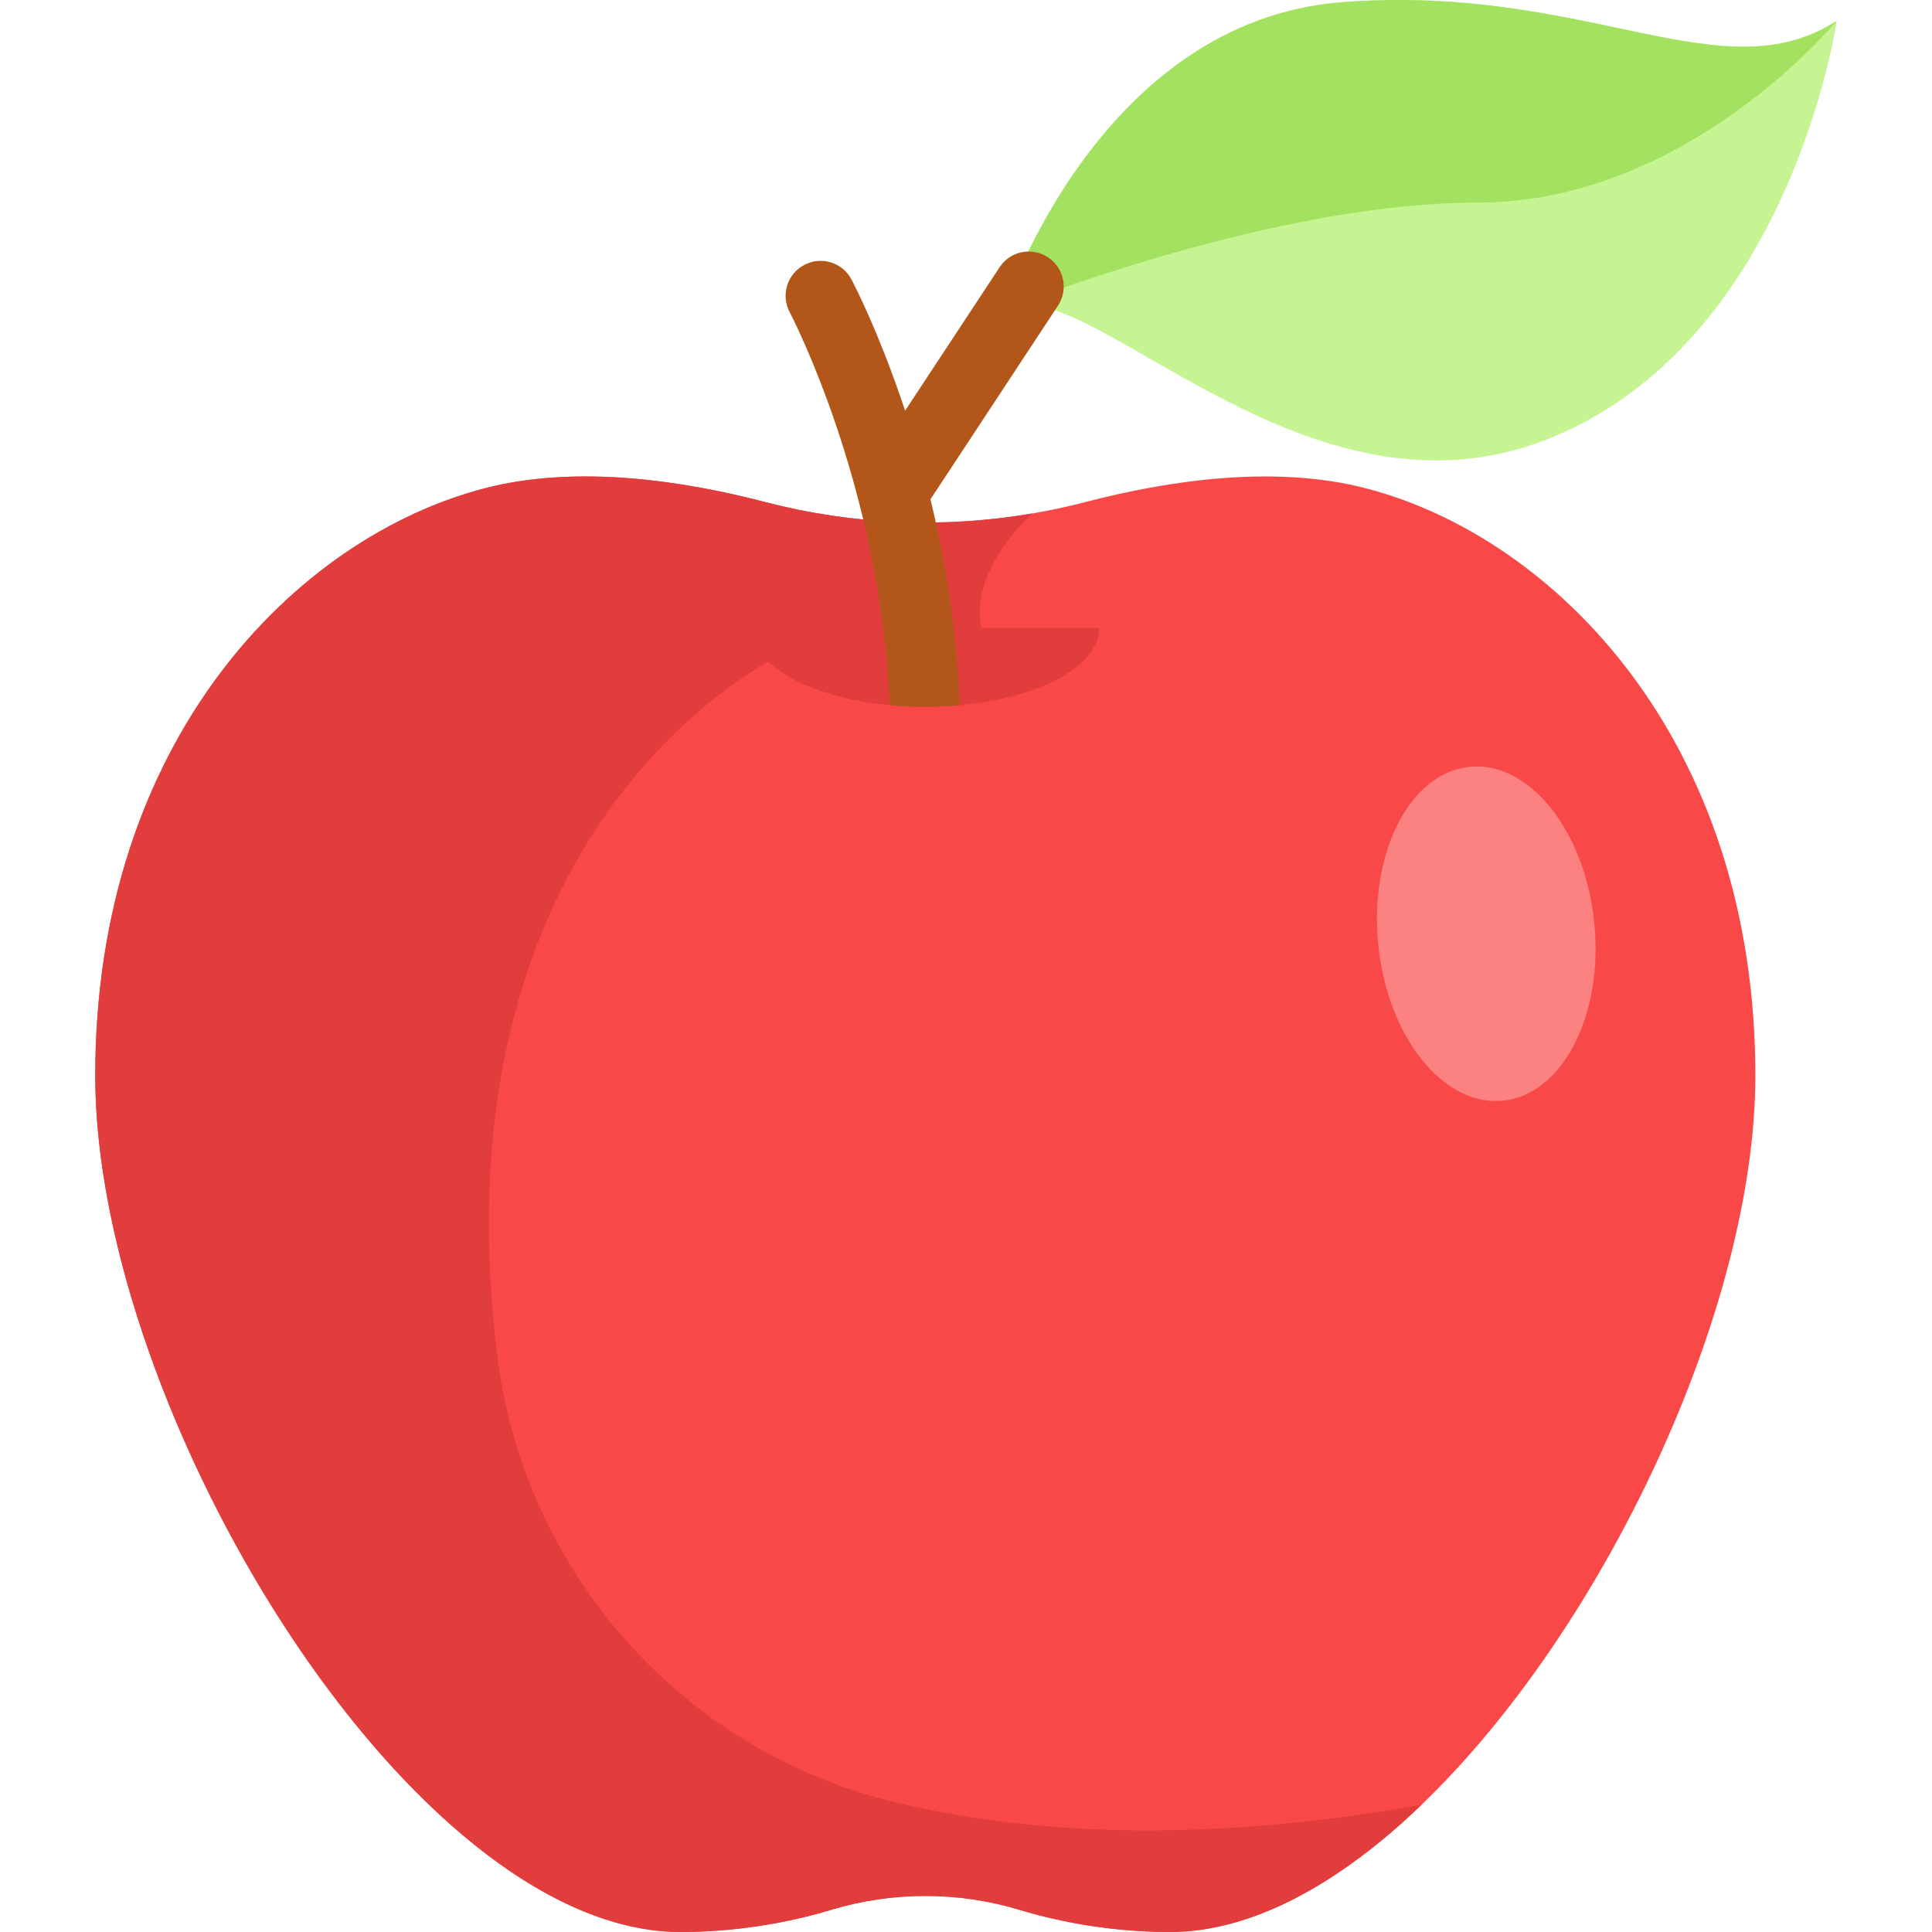
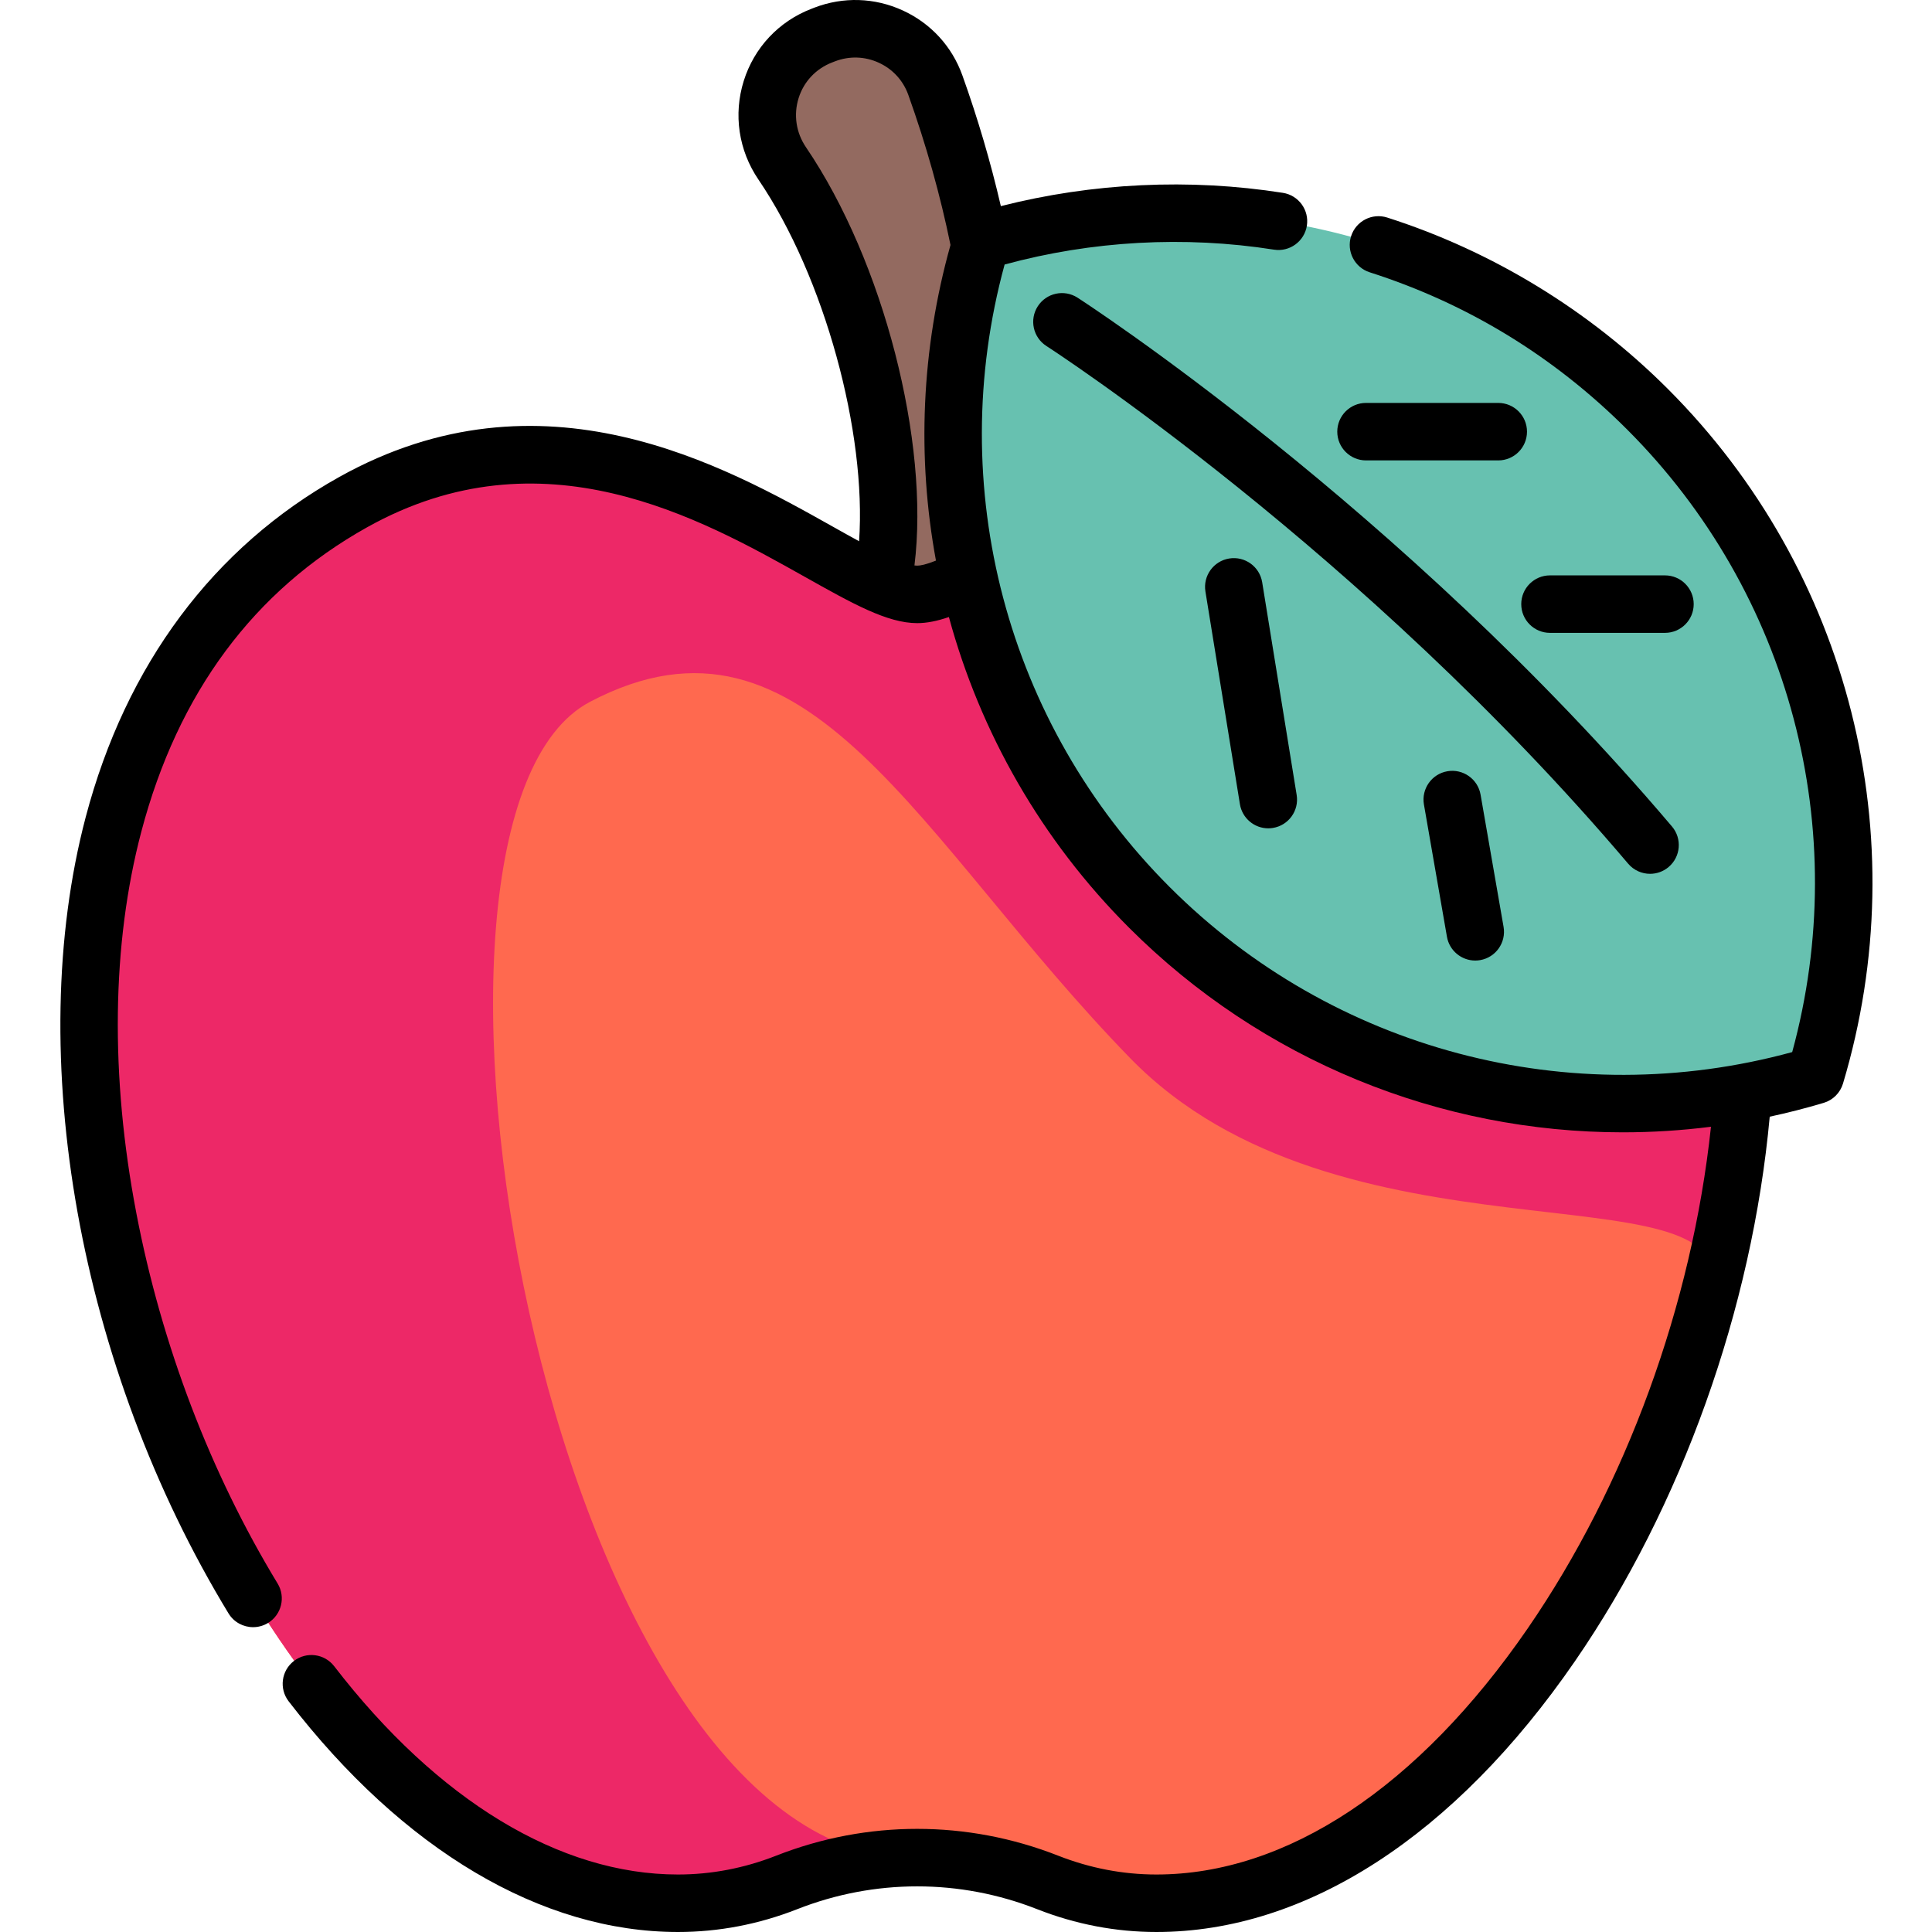
- <svg xmlns="http://www.w3.org/2000/svg" version="1.1" id="Layer_1" x="0px" y="0px" viewBox="0 0 512 512" style="enable-background:new 0 0 512 512;" xml:space="preserve">
-   <path style="fill:#F94848;" d="M465.19,285.054c0,61.607-40.062,146.747-88.501,193.258C355.207,498.967,332.069,512,310.042,512  c-13.922,0-27.808-2.236-39.754-5.843c-16.368-4.954-33.775-4.954-50.143,0C208.2,509.764,194.315,512,180.392,512  c-23.076,0-47.388-14.318-69.736-36.715c-47.042-47.104-85.412-129.947-85.412-190.232c0-88.945,53.207-142.683,103.238-155.654  c23.966-6.214,51.774-2.211,74.232,3.632c23.225,6.053,47.363,7.066,70.884,3.039c4.744-0.815,9.45-1.828,14.12-3.039  c22.459-5.843,50.254-9.846,74.232-3.632C411.984,142.371,465.19,196.109,465.19,285.054z" />
-   <path style="fill:#E23D3D;" d="M376.687,478.307c-59.444,10.504-105.23,7.594-139.729-0.76  c-56.335-13.641-98.243-61.156-105.227-118.696c-17.493-144.11,76.667-186.066,76.667-186.066  c27.598,12.539,58.63,5.843,58.63,5.843c-19.803-19.79,6.572-42.558,6.572-42.558c-23.521,4.027-47.66,3.014-70.884-3.039  c-22.459-5.843-50.266-9.846-74.232-3.632C78.451,142.371,25.245,196.109,25.245,285.054C25.245,373.987,108.742,512,180.392,512  c13.922,0,27.808-2.236,39.754-5.843c16.368-4.954,33.774-4.954,50.143,0c11.946,3.607,25.831,5.843,39.754,5.843  c22.026,0,45.164-13.033,66.647-33.688C376.687,478.309,376.69,478.312,376.687,478.307z" />
-   <path style="fill:#C7F492;" d="M486.756,5.506c0,0-12.354,86.116-77.419,111.182c-62.2,23.966-117.643-40.828-140.385-35.726  c-1.025,0.21-1.977,0.581-2.866,1.112c-0.037,0.012-0.049,0.025-0.049,0.025l0.012-0.049c0.766-2.322,25.708-76.616,89.761-81.484  C420.874-4.377,456.28,25.272,486.756,5.506z" />
-   <path style="fill:#A3E261;" d="M486.756,5.506c0,0-39.531,48.179-95.122,48.179c-48.883,0-108.909,21.965-122.683,27.277  c-1.655,0.63-2.631,1.025-2.866,1.112c-0.037,0.012-0.049,0.025-0.049,0.025l0.012-0.049c0.766-2.322,25.708-76.616,89.761-81.484  C420.874-4.377,456.28,25.272,486.756,5.506z" />
-   <ellipse transform="matrix(-0.0989 -0.9951 0.9951 -0.0989 186.5864 663.8789)" style="fill:#FC8181;" cx="393.878" cy="247.459" rx="44.464" ry="28.771" />
-   <path style="fill:#E23D3D;" d="M291.289,166.437c0,10.118-15.887,18.543-36.974,20.457c-2.94,0.272-5.979,0.408-9.092,0.408  c-3.249,0-6.411-0.148-9.463-0.432c-20.89-1.989-36.591-10.377-36.591-20.433H291.289z" />
-   <path style="fill:#B25719;" d="M280.368,81.012l-33.787,51.316c2.532,10.402,4.719,21.866,6.14,34.108  c0.778,6.609,1.334,13.441,1.594,20.457c-2.94,0.272-5.979,0.408-9.092,0.408c-3.249,0-6.411-0.148-9.463-0.432  c-0.272-7.017-0.877-13.836-1.705-20.433c-6.053-47.969-24.559-83.3-24.781-83.695c-2.397-4.521-0.679-10.13,3.842-12.526  c4.521-2.409,10.13-0.692,12.526,3.83c0.544,1.038,7.35,14.046,14.219,34.8l25.041-38.024c2.804-4.274,8.561-5.448,12.823-2.631  C281.999,70.994,283.185,76.738,280.368,81.012z" />
-   <g>
- </g>
-   <g>
- </g>
-   <g>
- </g>
-   <g>
- </g>
-   <g>
- </g>
-   <g>
- </g>
-   <g>
- </g>
-   <g>
- </g>
-   <g>
- </g>
-   <g>
- </g>
-   <g>
- </g>
-   <g>
- </g>
-   <g>
- </g>
-   <g>
- </g>
-   <g>
- </g>
+ <svg xmlns="http://www.w3.org/2000/svg" height="511pt" viewBox="-15 0 511 511.998" width="511pt">
+   <path d="m360.223 192.09-132.543 30.473-9.402-67.559c6.438-30.352-5.445-80.73-26.492-111.707-8.207-12.078-3.137-28.625 10.492-33.855l.785-.305c11.801-4.531 25.047 1.512 29.312 13.418 3.98 11.121 8.543 25.891 11.844 42.598" fill="#936a60" />
+   <path d="m438.023 340.672c-.164.652-.336 1.289-.5 1.941-.008.031-.02.059-.027.09-22.254 85.289-80.832 161.68-146.535 161.68-10.109 0-19.707-1.938-28.809-5.516-12.543-4.934-25.828-7.09-39.031-6.469-10.23.488-20.406 2.629-30.148 6.469-9.098 3.578-18.699 5.516-28.805 5.516-128.305 0-229.445-291.324-86.039-371.332 69.645-38.859 128.305 24.469 149.43 24.469 21.137 0 79.785-63.328 149.441-24.469 69.383 38.711 81.52 126.902 61.023 207.621zm0 0" fill="#ff694f" />
+   <path d="m438.023 340.672c6.207-31.598-98.746-3.492-153.98-60.219-56.363-57.887-85.309-124.922-143.203-94.453-57.898 30.473-12.465 298.668 82.281 306.398-10.23.488-20.406 2.629-30.148 6.469-9.098 3.578-18.699 5.516-28.805 5.516-128.305 0-229.445-291.324-86.039-371.332 69.645-38.859 128.305 24.469 149.43 24.469 21.137 0 79.785-63.328 149.441-24.469 69.383 38.711 81.52 126.902 61.023 207.621zm0 0" fill="#ed2867" />
+   <path d="m244.578 63.938c-18.105 60.496-3.273 128.746 44.508 176.527s116.031 62.613 176.523 44.508c18.105-60.496 3.273-128.746-44.508-176.527s-116.031-62.613-176.523-44.508zm0 0" fill="#67c1b0" />
+   <path d="m426.488 103.059c-20.805-20.805-46.52-36.508-74.359-45.406-4.004-1.281-8.293.93-9.574 4.938-1.281 4.008.93 8.293 4.938 9.574 25.898 8.281 48.852 22.301 68.223 41.668 43.254 43.254 59.82 106.121 43.734 164.98-58.859 16.082-121.727-.484-164.977-43.738-43.254-43.25-59.816-106.121-43.738-164.977 23.105-6.293 47.695-7.66 71.387-3.938 4.156.652 8.055-2.191 8.711-6.348.652-4.156-2.188-8.051-6.344-8.707-24.785-3.891-50.465-2.656-74.754 3.52-2.664-11.516-6.07-23.129-10.191-34.641-2.754-7.691-8.367-13.805-15.801-17.215-7.449-3.418-15.766-3.684-23.449-.734l-.746.293c-8.641 3.316-15.18 10.277-17.945 19.102-2.785 8.887-1.371 18.414 3.883 26.145 17.578 25.879 28.695 67.137 26.68 95.855-2.27-1.234-4.613-2.551-6.941-3.855-28.789-16.16-76.977-43.211-130.809-13.176-33.316 18.586-56.555 49.754-67.199 90.129-16.625 63.043-1.773 145.879 37.836 211.027 1.434 2.359 3.941 3.66 6.516 3.66 1.348 0 2.715-.355 3.949-1.105 3.598-2.188 4.738-6.875 2.551-10.469-17.797-29.281-30.742-63.207-37.43-98.117-6.98-36.426-6.527-71.391 1.309-101.109 9.703-36.797 29.855-63.953 59.895-80.711 46.383-25.883 88.234-2.387 115.93 13.156 12.695 7.129 21.871 12.277 29.789 12.277 2.5 0 5.215-.523 8.406-1.617 8.312 30.582 24.469 59.062 47.734 82.324 35.25 35.254 82.453 54.238 130.844 54.234 7.773 0 15.582-.488 23.379-1.48-5.027 47.086-22.488 95.062-48.586 132.98-28.934 42.035-63.871 65.184-98.375 65.184-8.844 0-17.598-1.676-26.02-4.984-24.102-9.48-50.648-9.484-74.75-.004-8.426 3.312-17.18 4.988-26.023 4.988-31.332 0-63.688-19.602-91.105-55.195-2.562-3.332-7.348-3.957-10.684-1.387-3.332 2.566-3.953 7.348-1.387 10.684 30.367 39.422 67.012 61.133 103.176 61.133 10.758 0 21.387-2.031 31.594-6.043 20.508-8.066 43.098-8.066 63.605.004 10.207 4.008 20.836 6.039 31.594 6.039 39.672 0 79.066-25.492 110.926-71.781 28.285-41.094 46.934-93.367 51.605-144.285 4.789-1.027 9.559-2.242 14.305-3.664 2.457-.734 4.375-2.656 5.113-5.113 19.559-65.355 1.773-135.898-46.422-184.094zm-198.93 46.844c-.219 0-.465-.02-.719-.055 4.039-32.523-8.129-80.48-28.75-110.832-2.625-3.859-3.332-8.609-1.945-13.027 1.363-4.355 4.594-7.797 8.902-9.449l.746-.289c3.789-1.453 7.91-1.324 11.602.371 3.676 1.684 6.449 4.707 7.809 8.5 4.742 13.25 8.496 26.629 11.188 39.801-7.77 27.727-8.895 56.301-3.852 83.641-2.652 1.059-4.148 1.34-4.98 1.34zm0 0" />
+   <path d="m421.785 231.57c1.738 0 3.492-.594 4.922-1.809 3.207-2.719 3.605-7.527.883-10.734-71.902-84.777-156.703-139.609-157.551-140.152-3.543-2.27-8.254-1.238-10.523 2.301-2.273 3.539-1.242 8.25 2.297 10.523.832.531 83.789 54.211 154.16 137.18 1.504 1.777 3.652 2.691 5.812 2.691zm0 0" />
+   <path d="m310.25 148.008c-4.152.676-6.973 4.586-6.301 8.742l9.141 56.367c.609 3.738 3.84 6.398 7.512 6.398.406 0 .816-.031 1.23-.102 4.152-.672 6.973-4.582 6.297-8.738l-9.137-56.367c-.676-4.152-4.582-6.973-8.742-6.301zm0 0" />
+   <path d="m368.059 204.391c-4.148.723-6.922 4.668-6.203 8.812l6.098 35.039c.641 3.703 3.859 6.312 7.496 6.312.434 0 .871-.035 1.312-.113 4.145-.719 6.918-4.664 6.199-8.809l-6.094-35.043c-.719-4.145-4.668-6.918-8.809-6.199zm0 0" />
+   <path d="m346.512 122.012h35.039c4.207 0 7.617-3.41 7.617-7.617s-3.41-7.617-7.617-7.617h-35.039c-4.211 0-7.621 3.41-7.621 7.617s3.41 7.617 7.621 7.617zm0 0" />
+   <path d="m433.348 160.098c0-4.207-3.41-7.617-7.617-7.617h-30.469c-4.207 0-7.617 3.41-7.617 7.617 0 4.207 3.41 7.617 7.617 7.617h30.469c4.207 0 7.617-3.41 7.617-7.617zm0 0" />
</svg>
